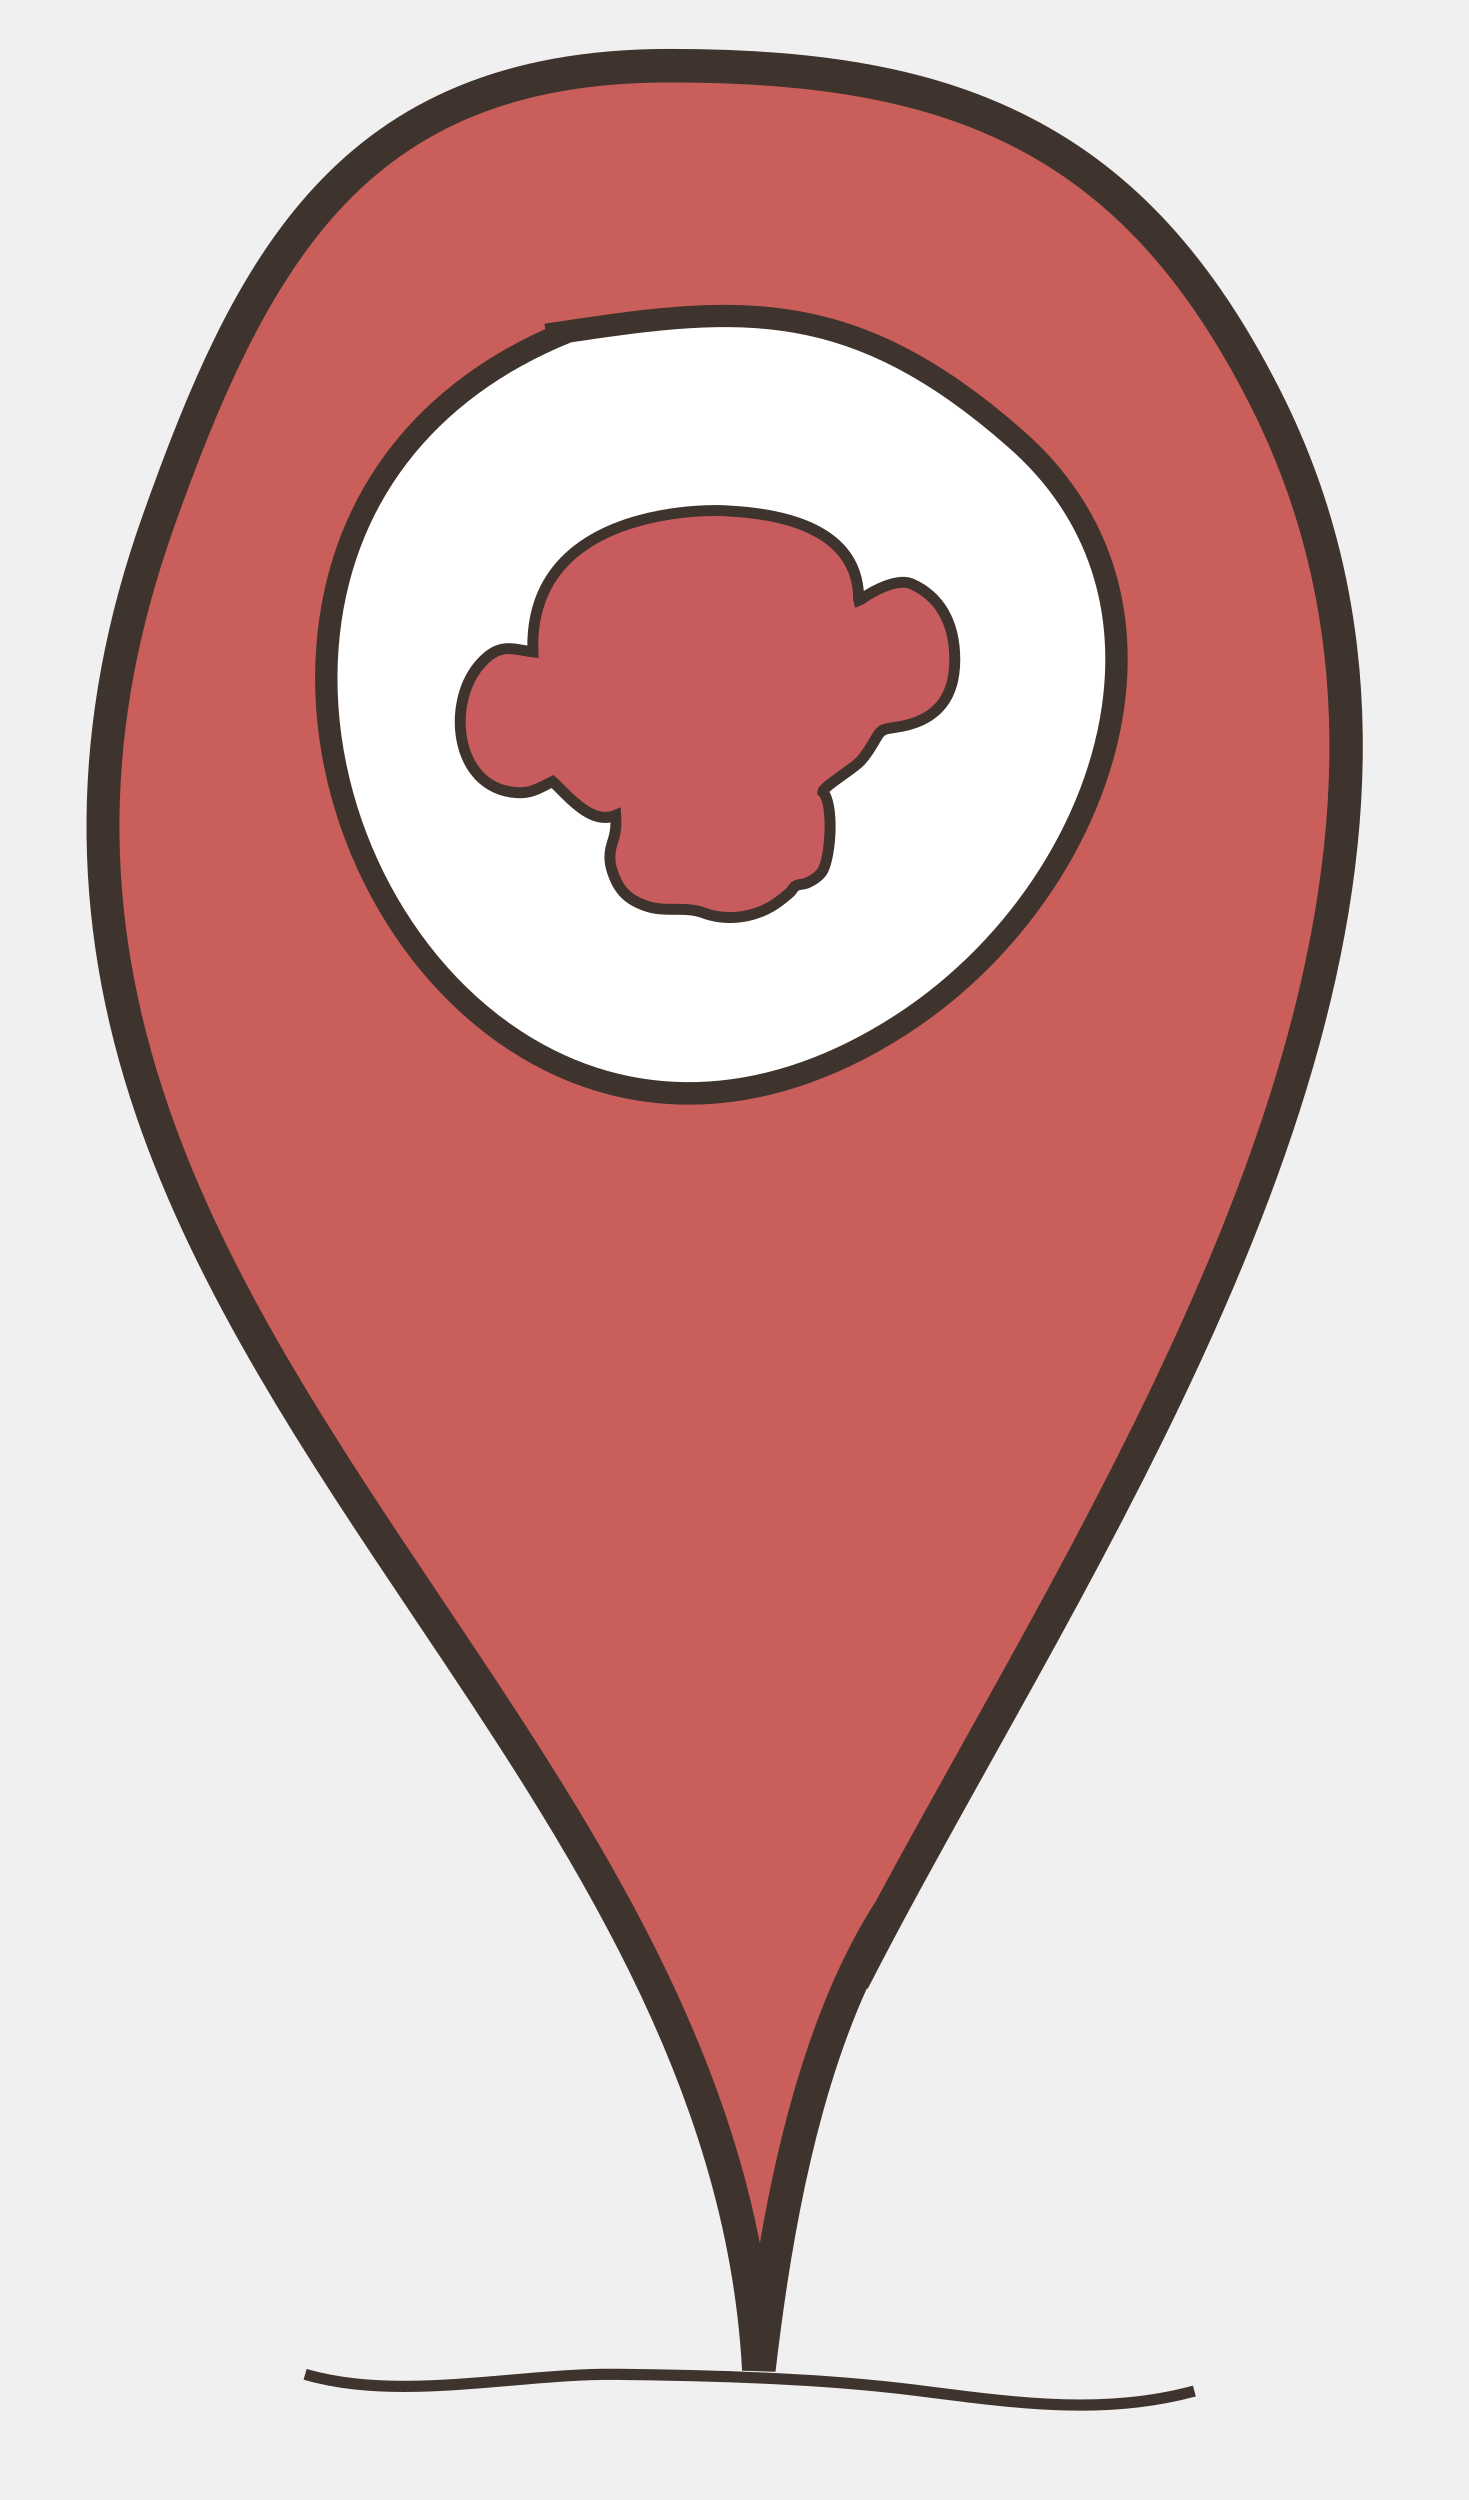
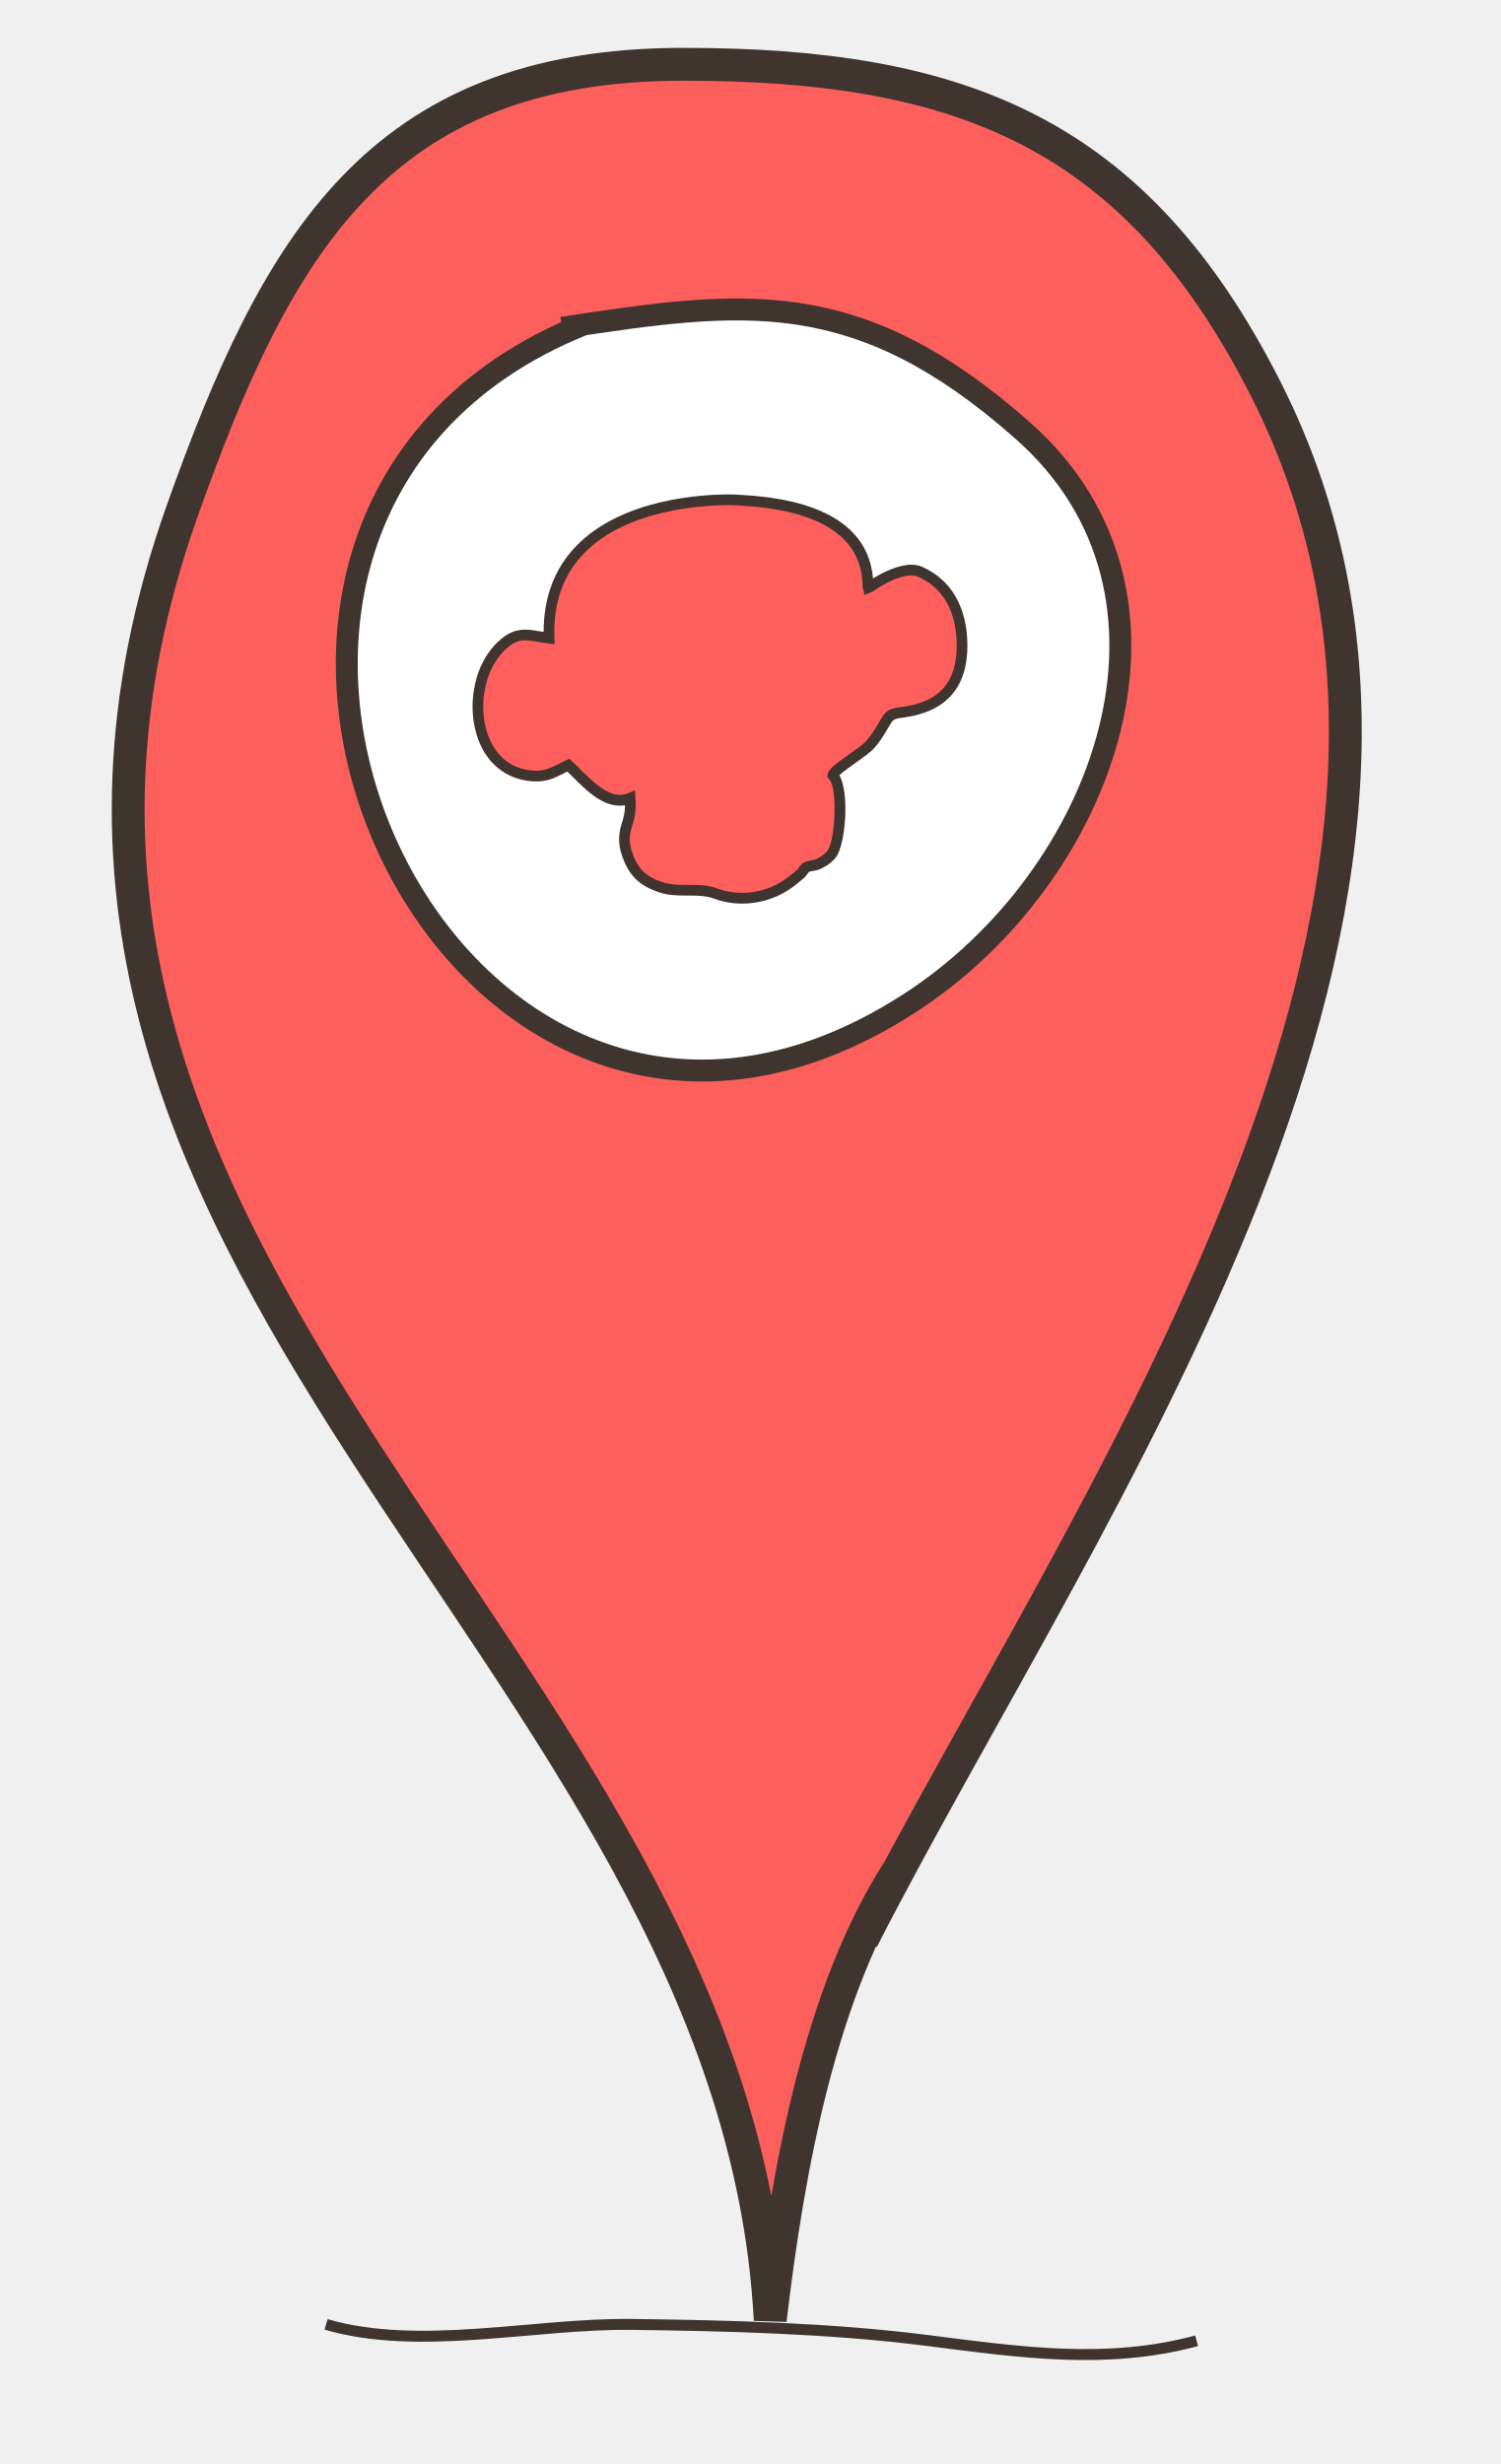
- <svg xmlns="http://www.w3.org/2000/svg" version="1.1" id="Capa_1" x="0px" y="0px" width="262.488px" height="446.979px" viewBox="0 0 262.488 446.979" enable-background="new 0 0 262.488 446.979" xml:space="preserve">
+ <svg xmlns="http://www.w3.org/2000/svg" version="1.1" id="Capa_1" x="0px" y="0px" width="274px" height="450px" viewBox="0 0 274 450" style="enable-background:new 0 0 274 450;" xml:space="preserve">
+   <style type="text/css">
+ 
+ 	.st0{fill:#FFFFFF;stroke:#3F352E;stroke-width:4;stroke-miterlimit:10;}
+ 	.st1{fill:#FC5F5C;stroke:#3F352E;stroke-width:6;stroke-miterlimit:10;}
+ 	.st2{fill:none;stroke:#3F352E;stroke-width:2;stroke-miterlimit:10;}
+ 	.st3{fill:#FF5F5C;}
+ 	.st4{fill:#3F352E;}
+ 
+ </style>
  <g>
    <g>
-       <g>
-         <path fill="#C95E5A" d="M152.473,354.211c40.586-79.433,121.094-189.452,73.767-283.042     c-23.857-47.142-55.923-59.456-106.597-59.426c-55.584,0.032-74.137,33.119-91.318,81.421     c-49.27,138.602,100.822,207.409,107.35,330.541c3.317-28.252,9.281-60.224,23.511-82.269" />
-         <path fill="#3E342D" d="M138.653,424.055l-5.975-0.19c-2.713-51.182-31.206-93.684-58.761-134.786     c-18.976-28.307-38.597-57.575-49.493-89.323c-12.287-35.805-11.937-70.999,1.073-107.596     C41.725,46.541,60.009,8.777,119.641,8.743c0.062,0,0.125,0,0.187,0c28.119,0,48.032,3.813,64.548,12.359     c18.381,9.51,32.535,24.988,44.541,48.712c40.4,79.891-10.684,171.526-51.731,245.156c-7.975,14.307-15.508,27.819-22.041,40.605     l-0.152-0.078C145.119,377.26,140.975,404.286,138.653,424.055z M119.827,14.743c-0.062,0-0.122,0-0.183,0     c-25.318,0.015-43.715,6.905-57.897,21.687c-14.046,14.64-23.006,36.402-30.596,57.74C18.44,129.927,18.106,162.858,30.1,197.807     c10.641,31.006,30.041,59.944,48.801,87.93c23.927,35.691,48.549,72.418,56.961,115.304c3.553-20.646,9.56-43.738,20.707-61.084     c4.817-8.967,9.996-18.257,15.375-27.906c20.282-36.383,43.27-77.619,55.909-118.859c14.404-47.002,13-86.473-4.292-120.668     c-11.409-22.543-24.736-37.188-41.943-46.092C165.999,18.35,146.935,14.743,119.827,14.743z" />
-       </g>
+       <path class="st1" d="M157.473,354.211c40.586-79.433,121.094-189.452,73.767-283.042c-23.857-47.142-55.923-59.456-106.597-59.426    c-55.584,0.032-74.137,33.119-91.318,81.421c-49.27,138.602,100.822,207.409,107.35,330.541    c3.317-28.252,9.281-60.224,23.511-82.269" />
    </g>
    <g>
-       <g>
-         <path fill="#FFFFFF" d="M101.58,59.267c-89.829,36.109-24.77,178.438,59.507,123.972c35.661-22.998,54.776-74.575,20.671-104.631     c-30.279-26.779-51.084-23.767-84.122-18.748" />
-         <path fill="#3E342D" d="M123.147,197.51c-10.409,0-20.512-2.785-29.905-8.381c-23.865-14.218-38.949-44.526-36.682-73.704     c1.99-25.62,16.476-45.591,40.92-56.587l-0.145-0.956c32.895-4.998,54.625-8.297,85.748,19.228     c13.352,11.767,19.702,27.452,18.36,45.357c-1.776,23.698-17.191,48.212-39.272,62.452     C149.208,193.297,135.947,197.51,123.147,197.51z M102.127,61.202C77.264,71.27,62.499,90.628,60.548,115.734     c-2.154,27.721,12.132,56.488,34.742,69.958c19.567,11.656,42.549,10.19,64.711-4.134c21.067-13.587,35.768-36.898,37.453-59.391     c1.244-16.607-4.641-31.151-17.019-42.06C151.994,54.954,132.581,56.634,102.127,61.202z" />
-       </g>
+       <path class="st0" d="M106.58,59.267c-89.829,36.109-24.77,178.438,59.507,123.972c35.661-22.998,54.776-74.575,20.671-104.631    c-30.279-26.779-51.084-23.767-84.122-18.748" />
    </g>
  </g>
  <g>
-     <g>
-       <path fill="#C85B5D" d="M147.109,141.604c0.037-0.952,5.499-4.142,6.799-5.603c1.046-1.171,1.797-2.433,2.563-3.75    c1.068-1.829,1.148-1.867,3.477-2.183c7.523-1.021,10.76-5.259,10.76-12.164c0-5.929-2.212-11.096-7.725-13.512    c-3.391-1.483-10.168,3.301-9.467,3.284c0.436-14.464-16.7-15.939-23.877-16.362c-4.005-0.235-35.31-0.248-34.357,25.23    c-3.391-0.407-5.482-1.52-8.442,1.174c-2.441,2.222-3.855,5.343-4.353,8.653c-1.012,6.745,1.755,14.179,8.903,15.241    c3.297,0.489,4.618-0.539,7.41-1.885c2.965,2.706,6.854,7.895,11.279,6.036c0.138,2.131-0.016,3.121-0.615,4.987    c-0.551,1.708-0.561,3.263,0.002,4.994c1.135,3.522,2.899,5.209,6.312,6.317c3.324,1.074,6.717-0.074,9.957,1.137    c3.111,1.16,6.623,1.117,9.852-0.051c2.194-0.79,3.752-1.94,5.599-3.537c0.489-0.424,0.554-0.909,1.135-1.261    c0.407-0.243,1.432-0.259,1.958-0.483c0.925-0.395,1.987-1.062,2.626-1.904C148.603,153.709,149.149,143.617,147.109,141.604" />
-     </g>
-     <g>
-       <path fill="#3E342D" d="M130.517,165.027h-0.002c-1.779,0-3.503-0.307-5.12-0.91c-1.38-0.516-2.837-0.559-4.465-0.559h-0.582    c-1.644,0-3.255-0.041-4.87-0.563c-3.78-1.229-5.727-3.175-6.941-6.948c-0.618-1.899-0.62-3.678-0.004-5.593    c0.428-1.33,0.614-2.147,0.614-3.399c-0.32,0.055-0.647,0.082-0.974,0.082c-3.318,0-6.177-2.863-8.474-5.165    c-0.369-0.371-0.729-0.73-1.076-1.066c-0.176,0.088-0.346,0.176-0.512,0.26c-2.145,1.082-3.705,1.889-6.862,1.418    c-2.939-0.438-5.421-1.919-7.173-4.285c-2.273-3.073-3.23-7.584-2.559-12.07c0.568-3.78,2.182-6.973,4.662-9.23    c1.525-1.388,2.991-2.007,4.76-2.007c0.887,0,1.766,0.153,2.699,0.313c0.21,0.036,0.424,0.073,0.646,0.109    c0-6.317,1.99-11.581,5.918-15.66c8.452-8.773,23.403-9.456,27.784-9.456c0.76,0,1.346,0.021,1.711,0.042    c5.961,0.351,23.586,1.388,24.746,15.312c1.801-1.138,4.662-2.521,7.018-2.521c0.714,0,1.358,0.124,1.916,0.367    c5.358,2.349,8.31,7.464,8.31,14.408c0,7.671-3.905,12.09-11.608,13.134c-1.915,0.26-1.915,0.26-2.762,1.706    c-0.862,1.481-1.607,2.709-2.678,3.909c-0.635,0.711-1.979,1.67-3.402,2.684c-0.967,0.689-2.34,1.67-2.939,2.238    c1.921,3.351,1.089,12.719-0.612,14.978c-0.935,1.235-2.423,1.959-3.02,2.216c-0.355,0.152-0.776,0.221-1.182,0.29    c-0.228,0.036-0.571,0.094-0.677,0.142c-0.118,0.072-0.188,0.172-0.336,0.39c-0.149,0.222-0.337,0.493-0.645,0.763    c-1.947,1.684-3.614,2.893-5.908,3.718C134.164,164.706,132.344,165.027,130.517,165.027z M120.93,161.602    c1.819,0,3.463,0.054,5.148,0.685c1.399,0.52,2.891,0.783,4.437,0.783h0.002c1.602,0,3.196-0.282,4.738-0.841    c2.019-0.727,3.47-1.779,5.289-3.356c0.114-0.099,0.195-0.216,0.306-0.378c0.191-0.283,0.455-0.67,0.968-0.979    c0.378-0.227,0.849-0.307,1.345-0.389c0.265-0.044,0.593-0.098,0.732-0.158c0.946-0.401,1.779-0.998,2.23-1.594    c1.409-1.874,1.92-11.473,0.299-13.074l-0.311-0.303l0.02-0.432c0.036-0.937,1.059-1.747,3.968-3.822    c1.214-0.864,2.589-1.843,3.079-2.394c0.945-1.062,1.639-2.206,2.445-3.592c1.254-2.146,1.65-2.314,4.191-2.658    c6.763-0.918,9.913-4.477,9.913-11.195c0-4.329-1.239-10.029-7.138-12.615c-0.308-0.136-0.688-0.202-1.131-0.202    c-2.551,0-6.008,2.127-6.972,2.896l-1.595,0.673l-0.35-1.439c0.056-13.569-17.248-14.588-22.963-14.924    c-0.34-0.021-0.885-0.039-1.596-0.039c-4.187,0-18.457,0.641-26.375,8.855c-3.785,3.932-5.586,9.114-5.351,15.4l0.042,1.145    l-1.136-0.137c-0.665-0.08-1.278-0.184-1.861-0.285c-0.883-0.15-1.647-0.285-2.366-0.285c-0.935,0-1.997,0.184-3.44,1.495    c-2.145,1.953-3.544,4.746-4.045,8.075c-0.596,3.984,0.226,7.952,2.196,10.614c1.457,1.969,3.437,3.15,5.886,3.514    c2.48,0.364,3.666-0.209,5.695-1.229c0.355-0.182,0.734-0.371,1.146-0.567l0.594-0.287l0.489,0.445    c0.517,0.469,1.058,1.012,1.625,1.581c2.595,2.6,5.665,5.516,8.616,4.275l1.268-0.533l0.088,1.373    c0.149,2.332-0.043,3.429-0.662,5.35c-0.488,1.523-0.488,2.881,0.002,4.393c1.021,3.167,2.509,4.658,5.686,5.688    c1.344,0.434,2.726,0.468,4.266,0.468H120.93z" />
-     </g>
+     <path class="st3" d="M152.109,141.604c0.037-0.952,5.499-4.142,6.799-5.603c1.046-1.171,1.797-2.433,2.563-3.75   c1.068-1.829,1.148-1.867,3.477-2.183c7.523-1.021,10.76-5.259,10.76-12.164c0-5.929-2.212-11.096-7.725-13.512   c-3.391-1.483-10.168,3.301-9.467,3.284c0.436-14.464-16.7-15.939-23.877-16.362c-4.005-0.235-35.31-0.248-34.357,25.23   c-3.391-0.407-5.482-1.52-8.442,1.174c-2.441,2.222-3.855,5.343-4.353,8.653c-1.012,6.745,1.755,14.179,8.903,15.241   c3.297,0.489,4.618-0.539,7.41-1.885c2.965,2.706,6.854,7.895,11.279,6.036c0.138,2.131-0.016,3.121-0.615,4.987   c-0.551,1.708-0.561,3.263,0.002,4.994c1.135,3.522,2.899,5.209,6.312,6.317c3.324,1.074,6.717-0.074,9.957,1.137   c3.111,1.16,6.623,1.117,9.852-0.051c2.194-0.79,3.752-1.94,5.599-3.537c0.489-0.424,0.554-0.909,1.135-1.261   c0.407-0.243,1.432-0.259,1.958-0.483c0.925-0.395,1.987-1.062,2.626-1.904C153.603,153.709,154.149,143.617,152.109,141.604" />
+     <path class="st4" d="M135.517,165.027h-0.002c-1.779,0-3.503-0.307-5.12-0.91c-1.38-0.516-2.837-0.559-4.465-0.559h-0.582   c-1.644,0-3.255-0.041-4.87-0.563c-3.78-1.229-5.727-3.175-6.941-6.948c-0.618-1.899-0.62-3.678-0.004-5.593   c0.428-1.33,0.614-2.147,0.614-3.399c-0.32,0.055-0.647,0.082-0.974,0.082c-3.318,0-6.177-2.863-8.474-5.165   c-0.369-0.371-0.729-0.73-1.076-1.066c-0.176,0.088-0.346,0.176-0.512,0.26c-2.145,1.082-3.705,1.889-6.862,1.418   c-2.939-0.438-5.421-1.919-7.173-4.285c-2.273-3.073-3.23-7.584-2.559-12.07c0.568-3.78,2.182-6.973,4.662-9.23   c1.525-1.388,2.991-2.007,4.76-2.007c0.887,0,1.766,0.153,2.699,0.313c0.21,0.036,0.424,0.073,0.646,0.109   c0-6.317,1.99-11.581,5.918-15.66c8.452-8.773,23.403-9.456,27.784-9.456c0.76,0,1.346,0.021,1.711,0.042   c5.961,0.351,23.586,1.388,24.746,15.312c1.801-1.138,4.662-2.521,7.018-2.521c0.714,0,1.358,0.124,1.916,0.367   c5.358,2.349,8.31,7.464,8.31,14.408c0,7.671-3.905,12.09-11.608,13.134c-1.915,0.26-1.915,0.26-2.762,1.706   c-0.862,1.481-1.607,2.709-2.678,3.909c-0.635,0.711-1.979,1.67-3.402,2.684c-0.967,0.689-2.34,1.67-2.939,2.238   c1.921,3.351,1.089,12.719-0.612,14.978c-0.935,1.235-2.423,1.959-3.02,2.216c-0.355,0.152-0.776,0.221-1.182,0.29   c-0.228,0.036-0.571,0.094-0.677,0.142c-0.118,0.072-0.188,0.172-0.336,0.39c-0.149,0.222-0.337,0.493-0.645,0.763   c-1.947,1.684-3.614,2.893-5.908,3.718C139.164,164.706,137.344,165.027,135.517,165.027z M125.93,161.602   c1.819,0,3.463,0.054,5.148,0.685c1.399,0.52,2.891,0.783,4.437,0.783h0.002c1.602,0,3.196-0.282,4.738-0.841   c2.019-0.727,3.47-1.779,5.289-3.356c0.114-0.099,0.195-0.216,0.306-0.378c0.191-0.283,0.455-0.67,0.968-0.979   c0.378-0.227,0.849-0.307,1.345-0.389c0.265-0.044,0.593-0.098,0.732-0.158c0.946-0.401,1.779-0.998,2.23-1.594   c1.409-1.874,1.92-11.473,0.299-13.074l-0.311-0.303l0.02-0.432c0.036-0.937,1.059-1.747,3.968-3.822   c1.214-0.864,2.589-1.843,3.079-2.394c0.945-1.062,1.639-2.206,2.445-3.592c1.254-2.146,1.65-2.314,4.191-2.658   c6.763-0.918,9.913-4.477,9.913-11.195c0-4.329-1.239-10.029-7.138-12.615c-0.308-0.136-0.688-0.202-1.131-0.202   c-2.551,0-6.008,2.127-6.972,2.896l-1.595,0.673l-0.35-1.439c0.056-13.569-17.248-14.588-22.963-14.924   c-0.34-0.021-0.885-0.039-1.596-0.039c-4.187,0-18.457,0.641-26.375,8.855c-3.785,3.932-5.586,9.114-5.351,15.4l0.042,1.145   l-1.136-0.137c-0.665-0.08-1.278-0.184-1.861-0.285c-0.883-0.15-1.647-0.285-2.366-0.285c-0.935,0-1.997,0.184-3.44,1.495   c-2.145,1.953-3.544,4.746-4.045,8.075c-0.596,3.984,0.226,7.952,2.196,10.614c1.457,1.969,3.437,3.15,5.886,3.514   c2.48,0.364,3.666-0.209,5.695-1.229c0.355-0.182,0.734-0.371,1.146-0.567l0.594-0.287l0.489,0.445   c0.517,0.469,1.058,1.012,1.625,1.581c2.595,2.6,5.665,5.516,8.616,4.275l1.268-0.533l0.088,1.373   c0.149,2.332-0.043,3.429-0.662,5.35c-0.488,1.523-0.488,2.881,0.002,4.393c1.021,3.167,2.509,4.658,5.686,5.688   c1.344,0.434,2.726,0.468,4.266,0.468H125.93z" />
  </g>
-   <g>
-     <path fill="#3E342D" d="M193.201,431.01c-8.771,0-17.54-1.119-26.591-2.274l-2.542-0.323c-17.356-2.197-36.144-2.694-53.862-2.904   c-5.99-0.072-12.252,0.474-18.889,1.05c-12.627,1.095-25.683,2.229-37.045-1.095l0.562-1.92   c11.001,3.218,23.867,2.102,36.311,1.021c6.688-0.581,13.005-1.125,19.085-1.057c17.777,0.211,36.634,0.71,54.089,2.92l2.544,0.324   c15.891,2.026,30.9,3.942,46.423-0.215l0.518,1.932C206.846,430.333,200.023,431.01,193.201,431.01z" />
-   </g>
+   <path class="st2" d="M59.553,424.503c16.992,4.97,38.021-0.203,55.665,0.005c17.725,0.21,36.435,0.691,53.976,2.912  c17.188,2.176,32.82,4.512,49.352,0.083" />
  <g>
</g>
  <g>
</g>
  <g>
</g>
  <g>
</g>
  <g>
</g>
  <g>
</g>
</svg>
